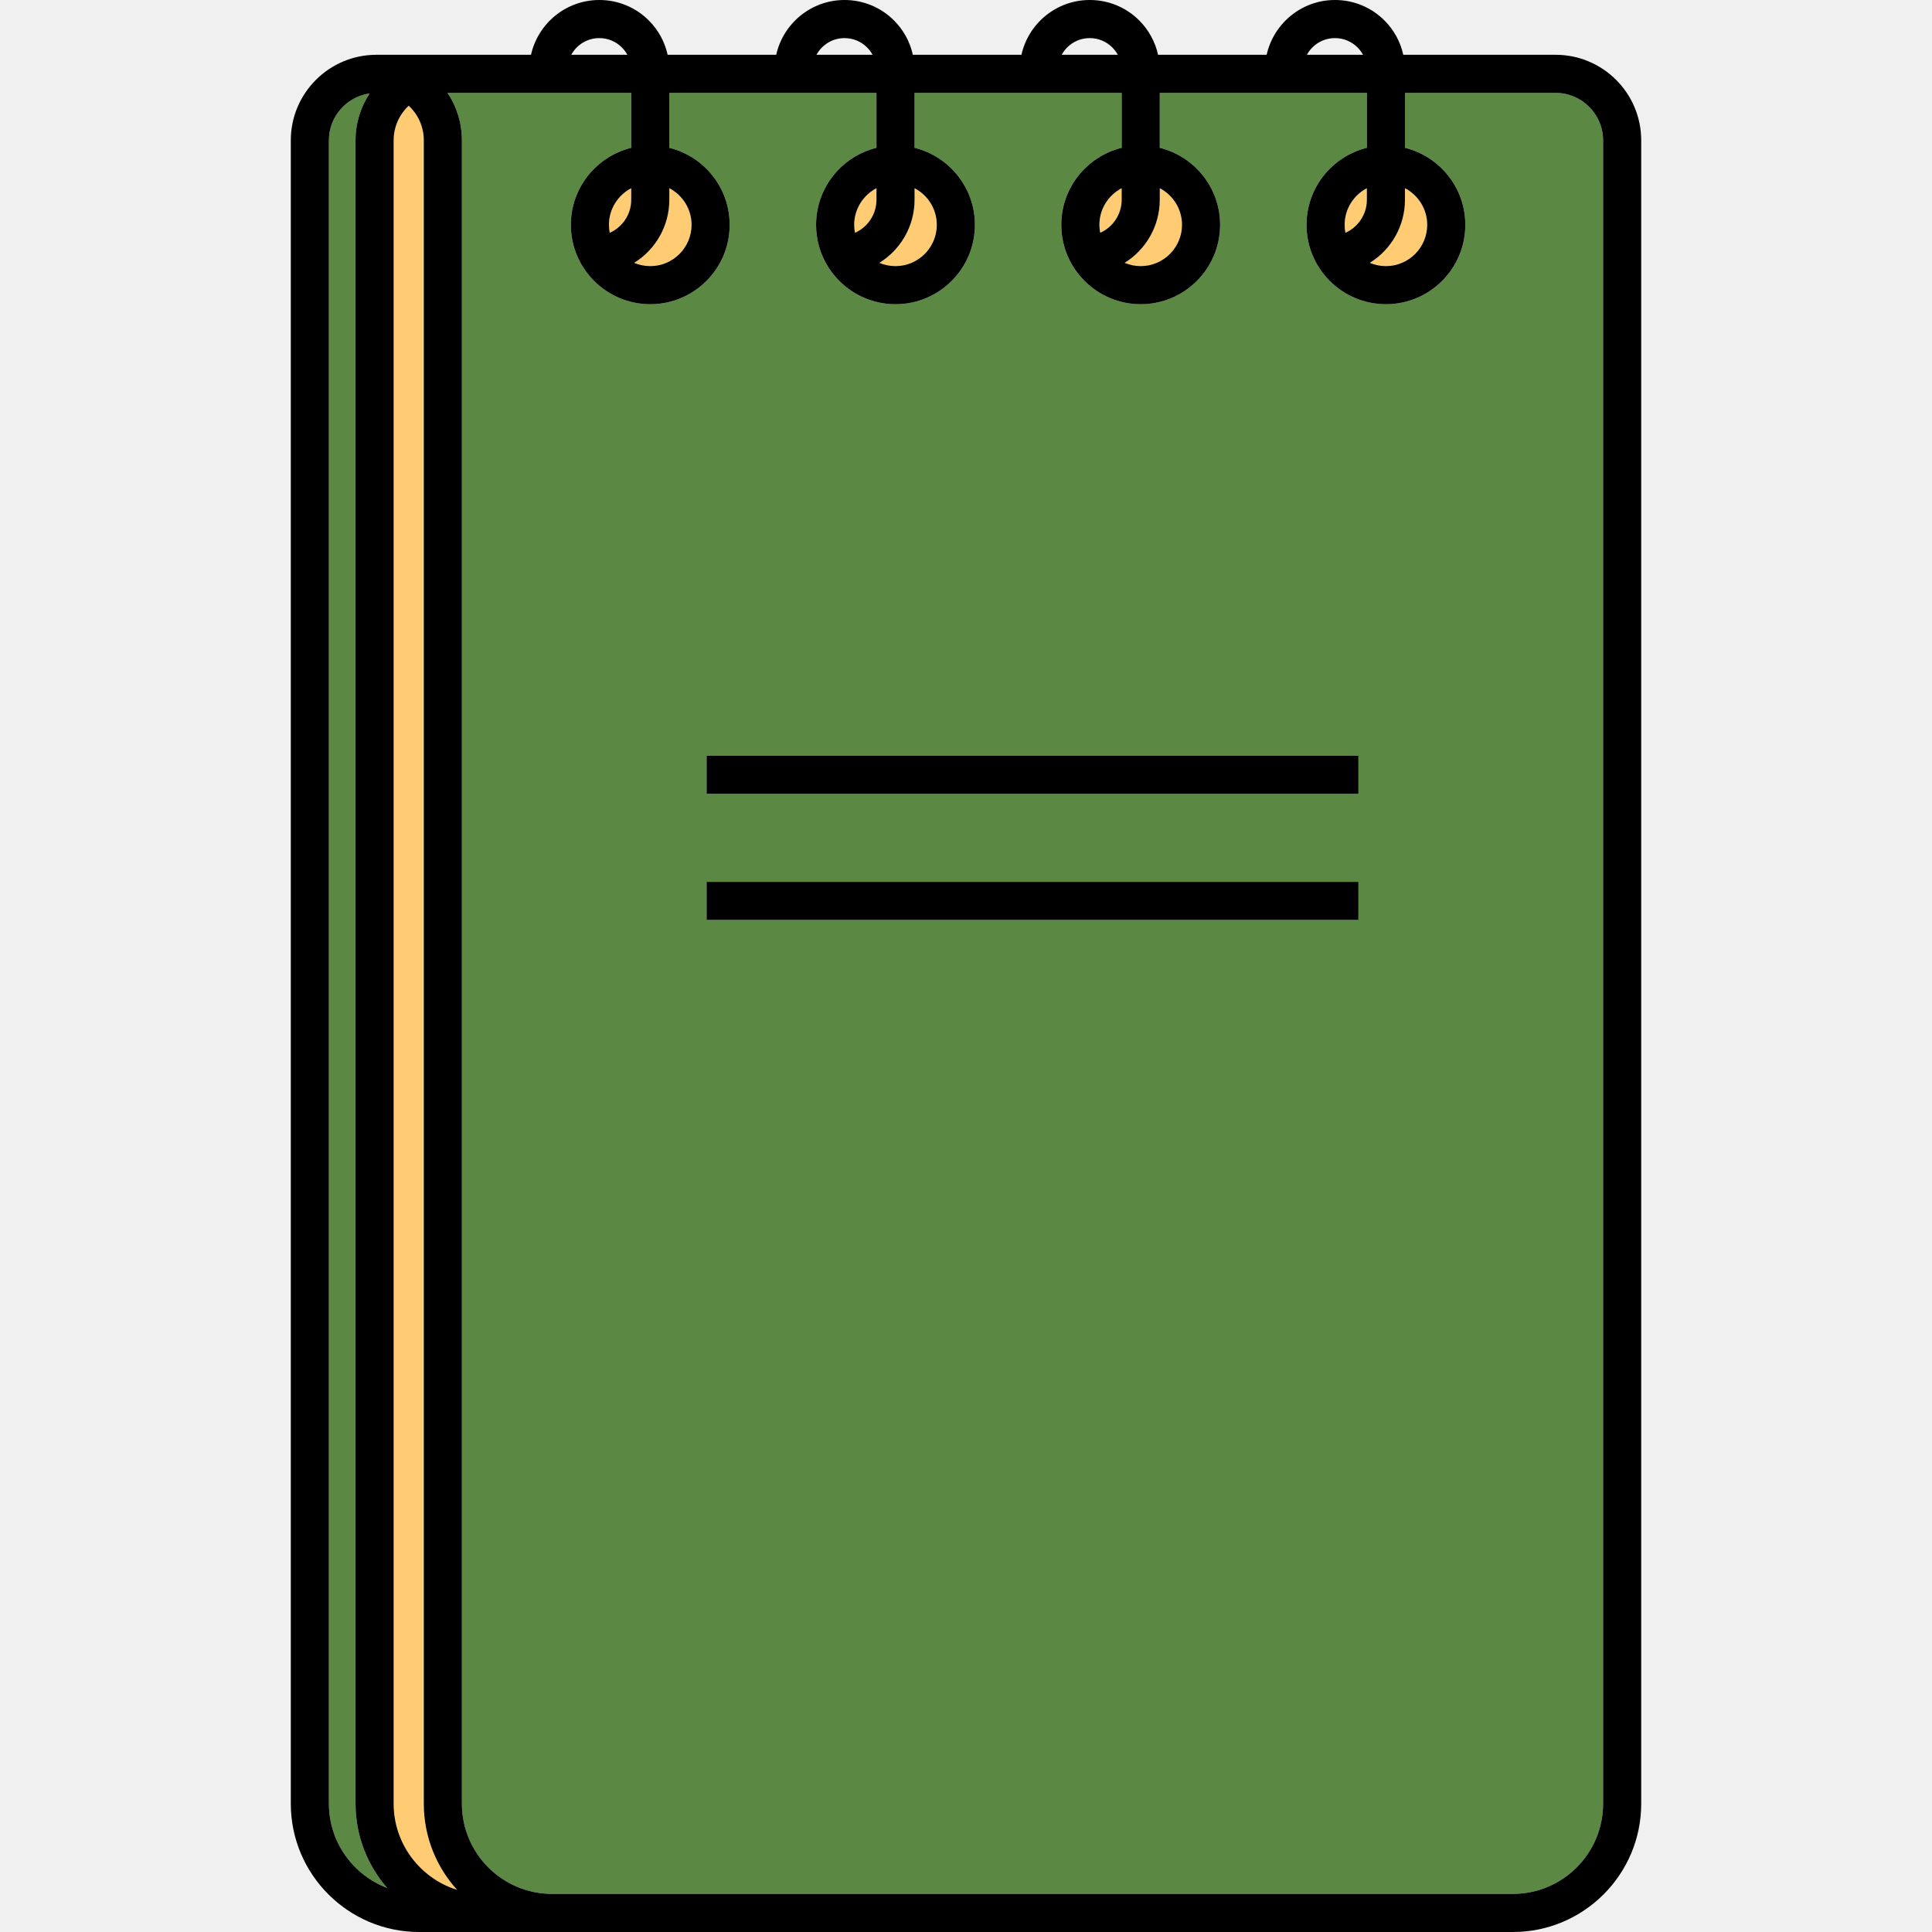
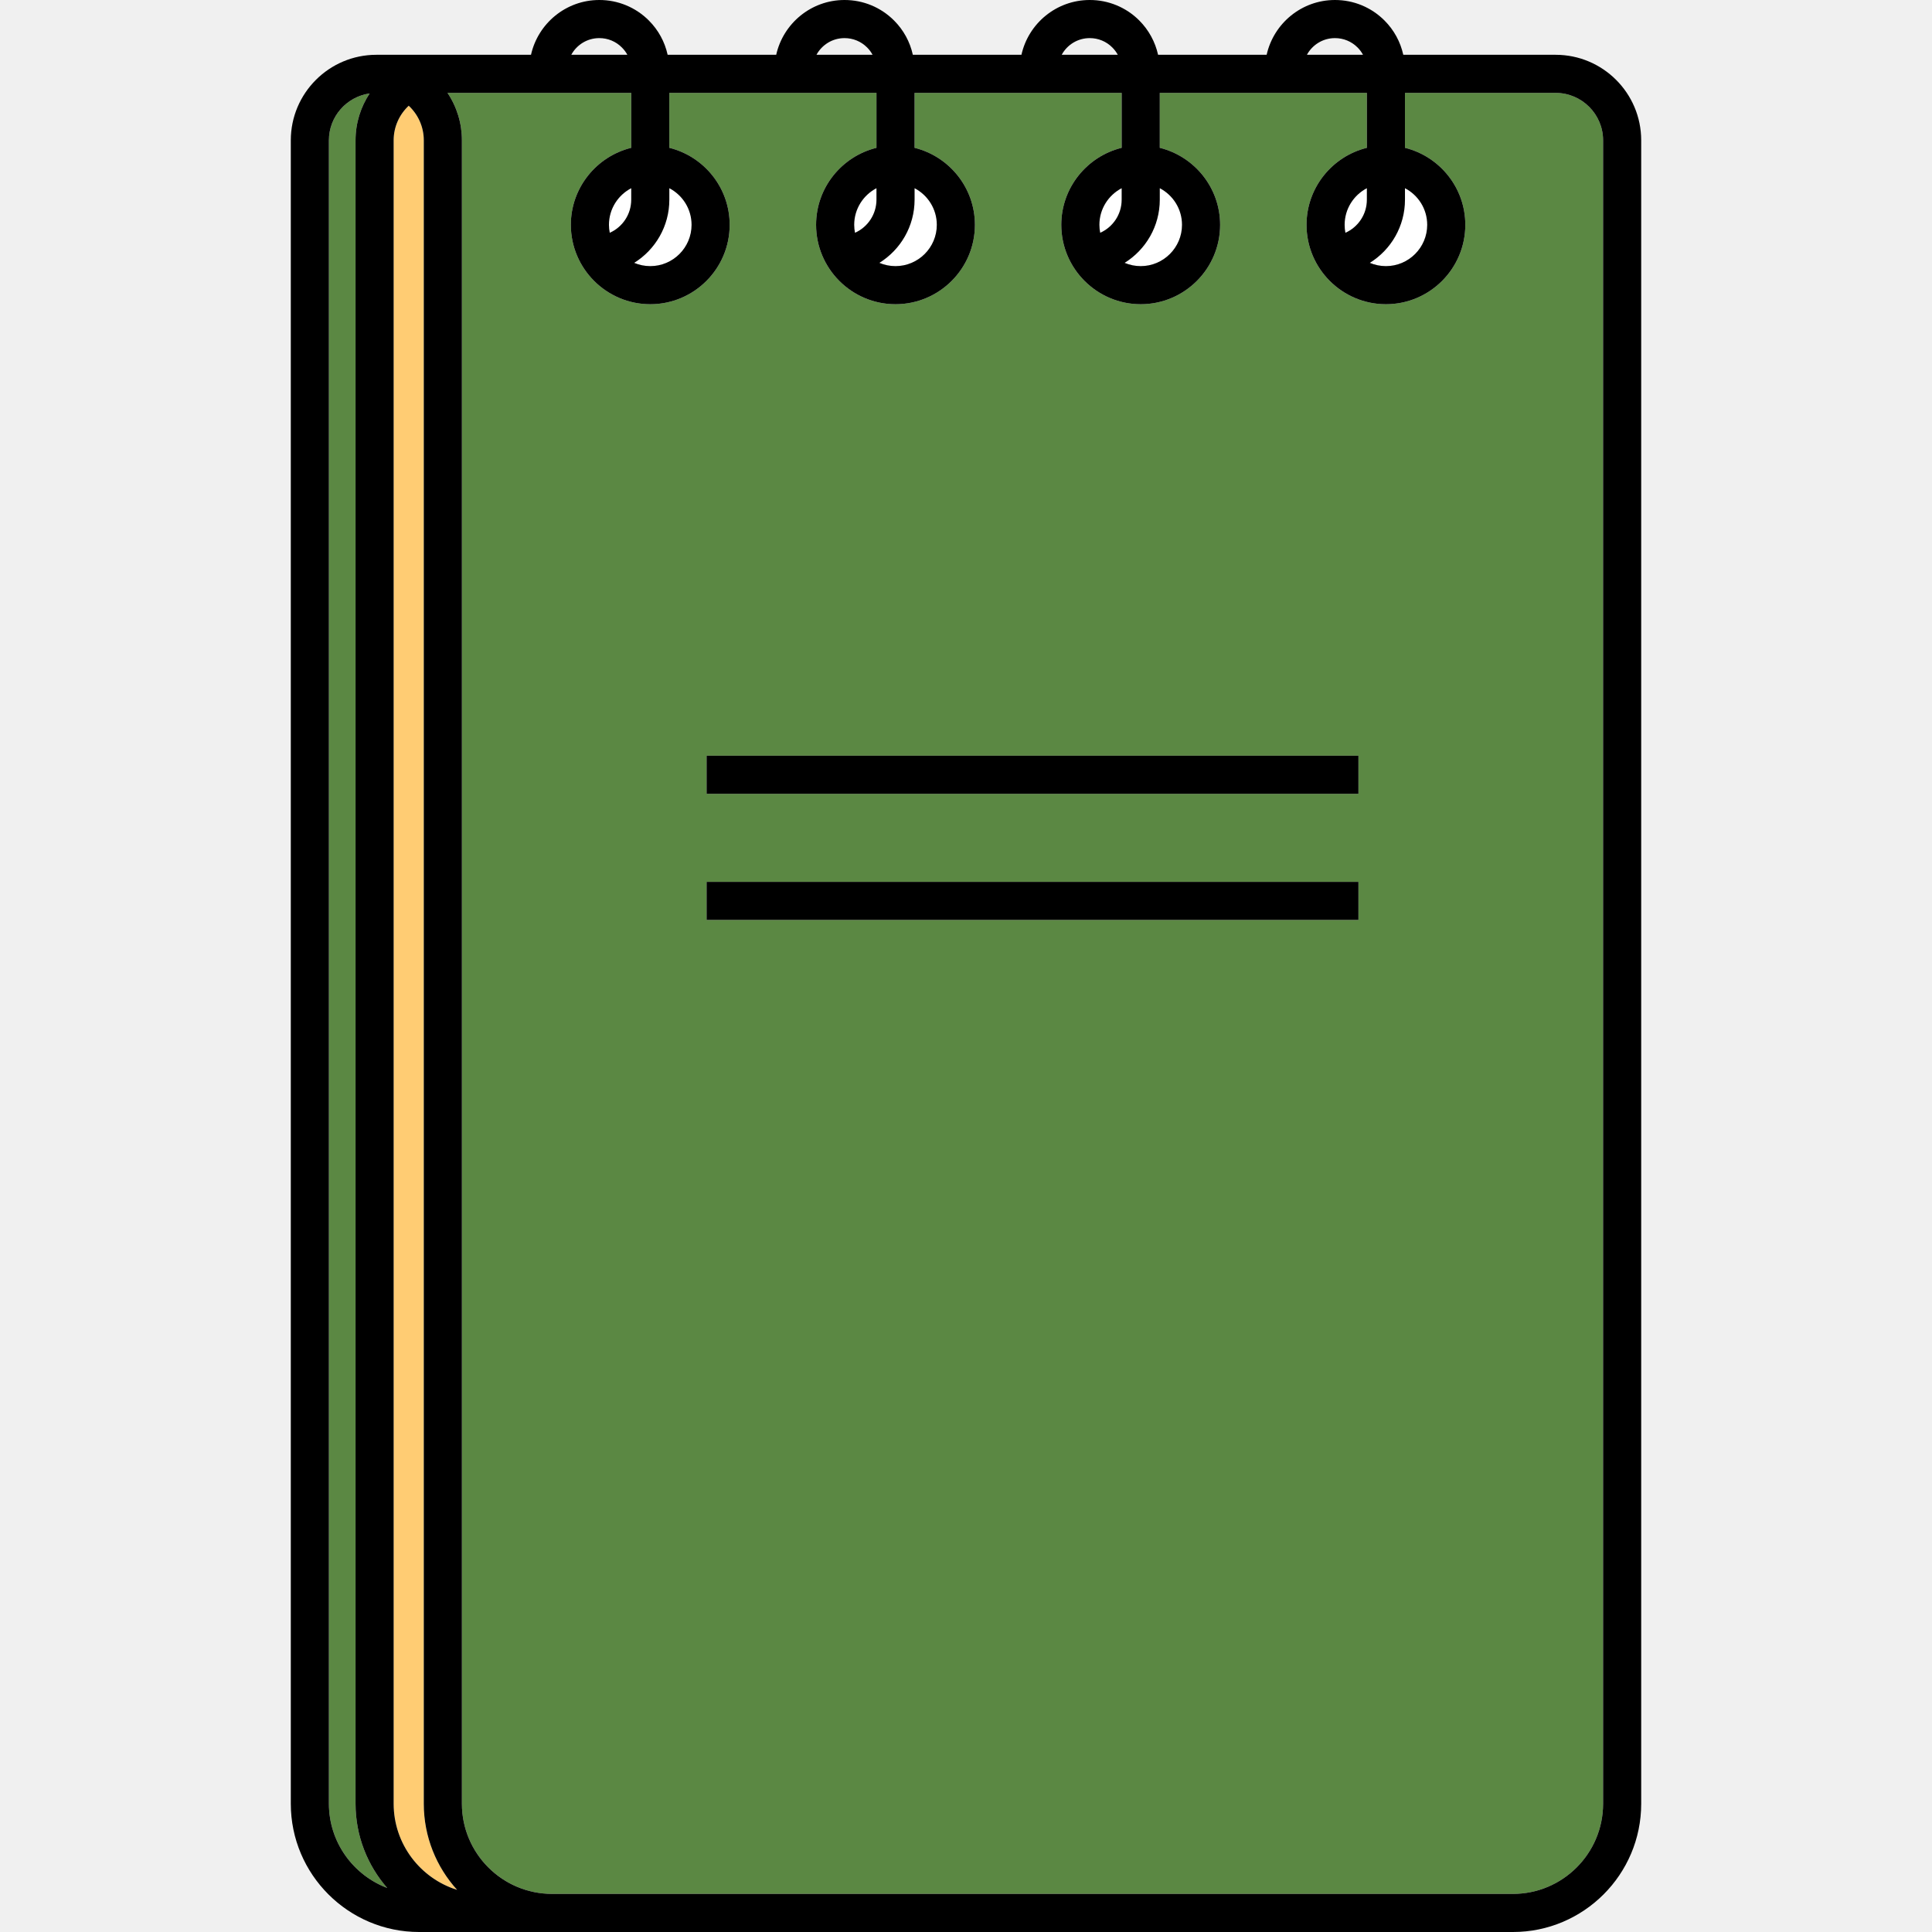
<svg xmlns="http://www.w3.org/2000/svg" viewBox="0 0 456.29 456.29">
-   <path d="M331.82 44.45c3.12 1.63 5.25 4.89 5.25 8.65 0 5.37-4.37 9.75-9.75 9.75-1.35 0-2.63-.28-3.8-.77 5-3.11 8.3-8.64 8.3-14.92v-2.71zm-9 0v2.71c0 3.48-2.07 6.48-5.07 7.82-.12-.61-.18-1.24-.18-1.88 0-3.76 2.13-7.02 5.25-8.65zm-48.91 0c3.12 1.63 5.25 4.89 5.25 8.65 0 5.37-4.38 9.75-9.75 9.75a9.77 9.77 0 0 1-3.8-.77c4.99-3.11 8.3-8.64 8.3-14.92v-2.71zm-9 0v2.71c0 3.48-2.07 6.48-5.07 7.82-.12-.61-.19-1.24-.19-1.88 0-3.76 2.14-7.02 5.26-8.65zm-48.91 0c3.11 1.63 5.25 4.89 5.25 8.65 0 5.37-4.38 9.75-9.76 9.75-1.35 0-2.63-.28-3.8-.77 5-3.11 8.31-8.64 8.31-14.92v-2.71zm-9 0v2.71a8.57 8.57 0 0 1-5.07 7.82c-.12-.61-.19-1.24-.19-1.88 0-3.76 2.14-7.02 5.26-8.65zm-48.92 0c3.12 1.63 5.25 4.89 5.25 8.65 0 5.37-4.37 9.75-9.75 9.75-1.35 0-2.63-.28-3.8-.77 4.99-3.11 8.3-8.64 8.3-14.92v-2.71zm-9 0v2.71c0 3.48-2.07 6.48-5.07 7.82-.12-.61-.19-1.24-.19-1.88 0-3.76 2.14-7.02 5.26-8.65z" fill="#ffcc73" />
+   <path d="M331.82 44.45c3.12 1.63 5.25 4.89 5.25 8.65 0 5.37-4.37 9.75-9.75 9.75-1.35 0-2.63-.28-3.8-.77 5-3.11 8.3-8.64 8.3-14.92v-2.71zm-9 0v2.71c0 3.48-2.07 6.48-5.07 7.82-.12-.61-.18-1.24-.18-1.88 0-3.76 2.13-7.02 5.25-8.65zm-48.91 0c3.12 1.63 5.25 4.89 5.25 8.65 0 5.37-4.38 9.75-9.75 9.75a9.77 9.77 0 0 1-3.8-.77c4.99-3.11 8.3-8.64 8.3-14.92v-2.71zm-9 0v2.71c0 3.48-2.07 6.48-5.07 7.82-.12-.61-.19-1.24-.19-1.88 0-3.76 2.14-7.02 5.26-8.65zm-48.91 0c3.11 1.63 5.25 4.89 5.25 8.65 0 5.37-4.38 9.75-9.76 9.75-1.35 0-2.63-.28-3.8-.77 5-3.11 8.31-8.64 8.31-14.92v-2.71zm-9 0v2.71a8.57 8.57 0 0 1-5.07 7.82c-.12-.61-.19-1.24-.19-1.88 0-3.76 2.14-7.02 5.26-8.65zm-48.92 0c3.12 1.63 5.25 4.89 5.25 8.65 0 5.37-4.37 9.75-9.75 9.75-1.35 0-2.63-.28-3.8-.77 4.99-3.11 8.3-8.64 8.3-14.92v-2.71zm-9 0v2.71c0 3.48-2.07 6.48-5.07 7.82-.12-.61-.19-1.24-.19-1.88 0-3.76 2.14-7.02 5.26-8.65z" fill="#ffffff" />
  <path d="M378.61 33.14V426c0 11.74-9.55 21.29-21.29 21.29H130.39c-11.74 0-21.3-9.55-21.3-21.29V33.14a20.05 20.05 0 0 0-3.4-11.2h43.39v12.97c-8.17 2.02-14.26 9.4-14.26 18.19 0 10.34 8.42 18.75 18.76 18.75s18.75-8.41 18.75-18.75c0-8.79-6.08-16.16-14.25-18.19V21.94H207v12.97c-8.18 2.02-14.26 9.4-14.26 18.19 0 10.34 8.41 18.75 18.75 18.75s18.76-8.41 18.76-18.75c0-8.79-6.09-16.16-14.25-18.19V21.94h48.91v12.97c-8.17 2.02-14.26 9.4-14.26 18.19 0 10.34 8.42 18.75 18.76 18.75s18.75-8.41 18.75-18.75c0-8.79-6.08-16.16-14.25-18.19V21.94h48.91v12.97c-8.17 2.02-14.25 9.4-14.25 18.19 0 10.34 8.41 18.75 18.75 18.75s18.75-8.41 18.75-18.75c0-8.79-6.08-16.16-14.25-18.19V21.94h35.58c6.18 0 11.21 5.03 11.21 11.2zm-57.78 184.13v-9H166.88v9h153.95zm0-29.79v-9H166.88v9h153.95z" fill="#5b8843" />
  <path d="M83.97 425.99c0 7.61 2.83 14.57 7.48 19.9-8.03-3.05-13.77-10.81-13.77-19.9V33.14c0-5.63 4.19-10.3 9.62-11.07-2.1 3.18-3.33 6.98-3.33 11.07v392.85z" fill="#5b8843" />
  <path d="M100.09 426c0 7.82 2.99 14.96 7.87 20.34-8.67-2.7-14.99-10.8-14.99-20.35V33.14c0-3.22 1.37-6.12 3.56-8.17 2.19 2.05 3.56 4.95 3.56 8.17V426z" fill="#ffcc73" />
  <path d="M387.61 33.14V426c0 16.7-13.59 30.29-30.29 30.29H98.99c-16.71 0-30.31-13.59-30.31-30.3V33.14c0-11.14 9.07-20.2 20.21-20.2h36.52C127.06 5.55 133.66 0 141.54 0a16.46 16.46 0 0 1 11.7 4.84c2.26 2.26 3.77 5.06 4.44 8.1h25.64C184.97 5.55 191.57 0 199.45 0c4.42 0 8.58 1.72 11.7 4.84 2.26 2.26 3.77 5.06 4.44 8.1h25.65C242.88 5.55 249.48 0 257.37 0a16.46 16.46 0 0 1 11.7 4.84c2.25 2.26 3.76 5.06 4.44 8.1h25.64C300.8 5.55 307.4 0 315.28 0c4.42 0 8.58 1.72 11.7 4.84 2.26 2.26 3.77 5.06 4.44 8.1h35.98c11.15 0 20.21 9.06 20.21 20.2zm-9 392.86V33.14c0-6.17-5.03-11.2-11.21-11.2h-35.58v12.97c8.17 2.03 14.25 9.4 14.25 18.19 0 10.34-8.41 18.75-18.75 18.75s-18.75-8.41-18.75-18.75c0-8.79 6.08-16.17 14.25-18.19V21.94h-48.91v12.97c8.17 2.03 14.25 9.4 14.25 18.19 0 10.34-8.41 18.75-18.75 18.75s-18.76-8.41-18.76-18.75c0-8.79 6.09-16.17 14.26-18.19V21.94H216v12.97c8.16 2.03 14.25 9.4 14.25 18.19 0 10.34-8.42 18.75-18.76 18.75s-18.75-8.41-18.75-18.75c0-8.79 6.08-16.17 14.26-18.19V21.94h-48.92v12.97c8.17 2.03 14.25 9.4 14.25 18.19 0 10.34-8.41 18.75-18.75 18.75s-18.76-8.41-18.76-18.75c0-8.79 6.09-16.17 14.26-18.19V21.94h-43.39a20.05 20.05 0 0 1 3.4 11.2V426c0 11.74 9.56 21.29 21.3 21.29h226.93c11.74 0 21.29-9.55 21.29-21.29zM337.07 53.1c0-3.76-2.13-7.02-5.25-8.65v2.71c0 6.28-3.3 11.81-8.3 14.92 1.17.49 2.45.77 3.8.77 5.38 0 9.75-4.38 9.75-9.75zm-14.25-5.94v-2.71c-3.12 1.63-5.25 4.89-5.25 8.65 0 .64.06 1.27.18 1.88 3-1.34 5.07-4.34 5.07-7.82zm-14.16-34.22h13.25a7.43 7.43 0 0 0-1.29-1.73C319.19 9.78 317.3 9 315.28 9c-2.85 0-5.34 1.59-6.62 3.94zm-29.5 40.16c0-3.76-2.13-7.02-5.25-8.65v2.71c0 6.28-3.31 11.81-8.3 14.92a9.77 9.77 0 0 0 3.8.77c5.37 0 9.75-4.38 9.75-9.75zm-14.25-5.94v-2.71c-3.12 1.63-5.26 4.89-5.26 8.65 0 .64.07 1.27.19 1.88 3-1.34 5.07-4.34 5.07-7.82zm-14.16-34.22H264c-.35-.63-.78-1.21-1.3-1.73-1.42-1.43-3.32-2.21-5.33-2.21-2.86 0-5.35 1.59-6.62 3.94zm-29.5 40.16c0-3.76-2.14-7.02-5.25-8.65v2.71c0 6.28-3.31 11.81-8.31 14.92 1.17.49 2.45.77 3.8.77 5.38 0 9.76-4.38 9.76-9.75zM207 47.16v-2.71c-3.12 1.63-5.26 4.89-5.26 8.65 0 .64.07 1.27.19 1.88a8.57 8.57 0 0 0 5.07-7.82zm-14.17-34.22h13.25a7.43 7.43 0 0 0-1.29-1.73C203.36 9.78 201.47 9 199.45 9c-2.85 0-5.34 1.59-6.62 3.94zm-29.5 40.16c0-3.76-2.13-7.02-5.25-8.65v2.71c0 6.28-3.31 11.81-8.3 14.92 1.17.49 2.45.77 3.8.77 5.38 0 9.75-4.38 9.75-9.75zm-14.25-5.94v-2.71c-3.12 1.63-5.26 4.89-5.26 8.65 0 .64.07 1.27.19 1.88 3-1.34 5.07-4.34 5.07-7.82zm-14.16-34.22h13.25c-.34-.63-.78-1.21-1.3-1.73-1.42-1.43-3.31-2.21-5.33-2.21-2.86 0-5.34 1.59-6.62 3.94zm-26.96 433.4c-4.88-5.38-7.87-12.52-7.87-20.34V33.14c0-3.22-1.37-6.12-3.56-8.17-2.19 2.05-3.56 4.95-3.56 8.17v392.85c0 9.55 6.32 17.65 14.99 20.35zm-16.51-.45c-4.65-5.33-7.48-12.29-7.48-19.9V33.14c0-4.09 1.23-7.89 3.33-11.07-5.43.77-9.62 5.44-9.62 11.07v392.85c0 9.09 5.74 16.85 13.77 19.9zm75.43-237.62h153.95v9H166.88zm0-29.79h153.95v9H166.88z" />
</svg>
